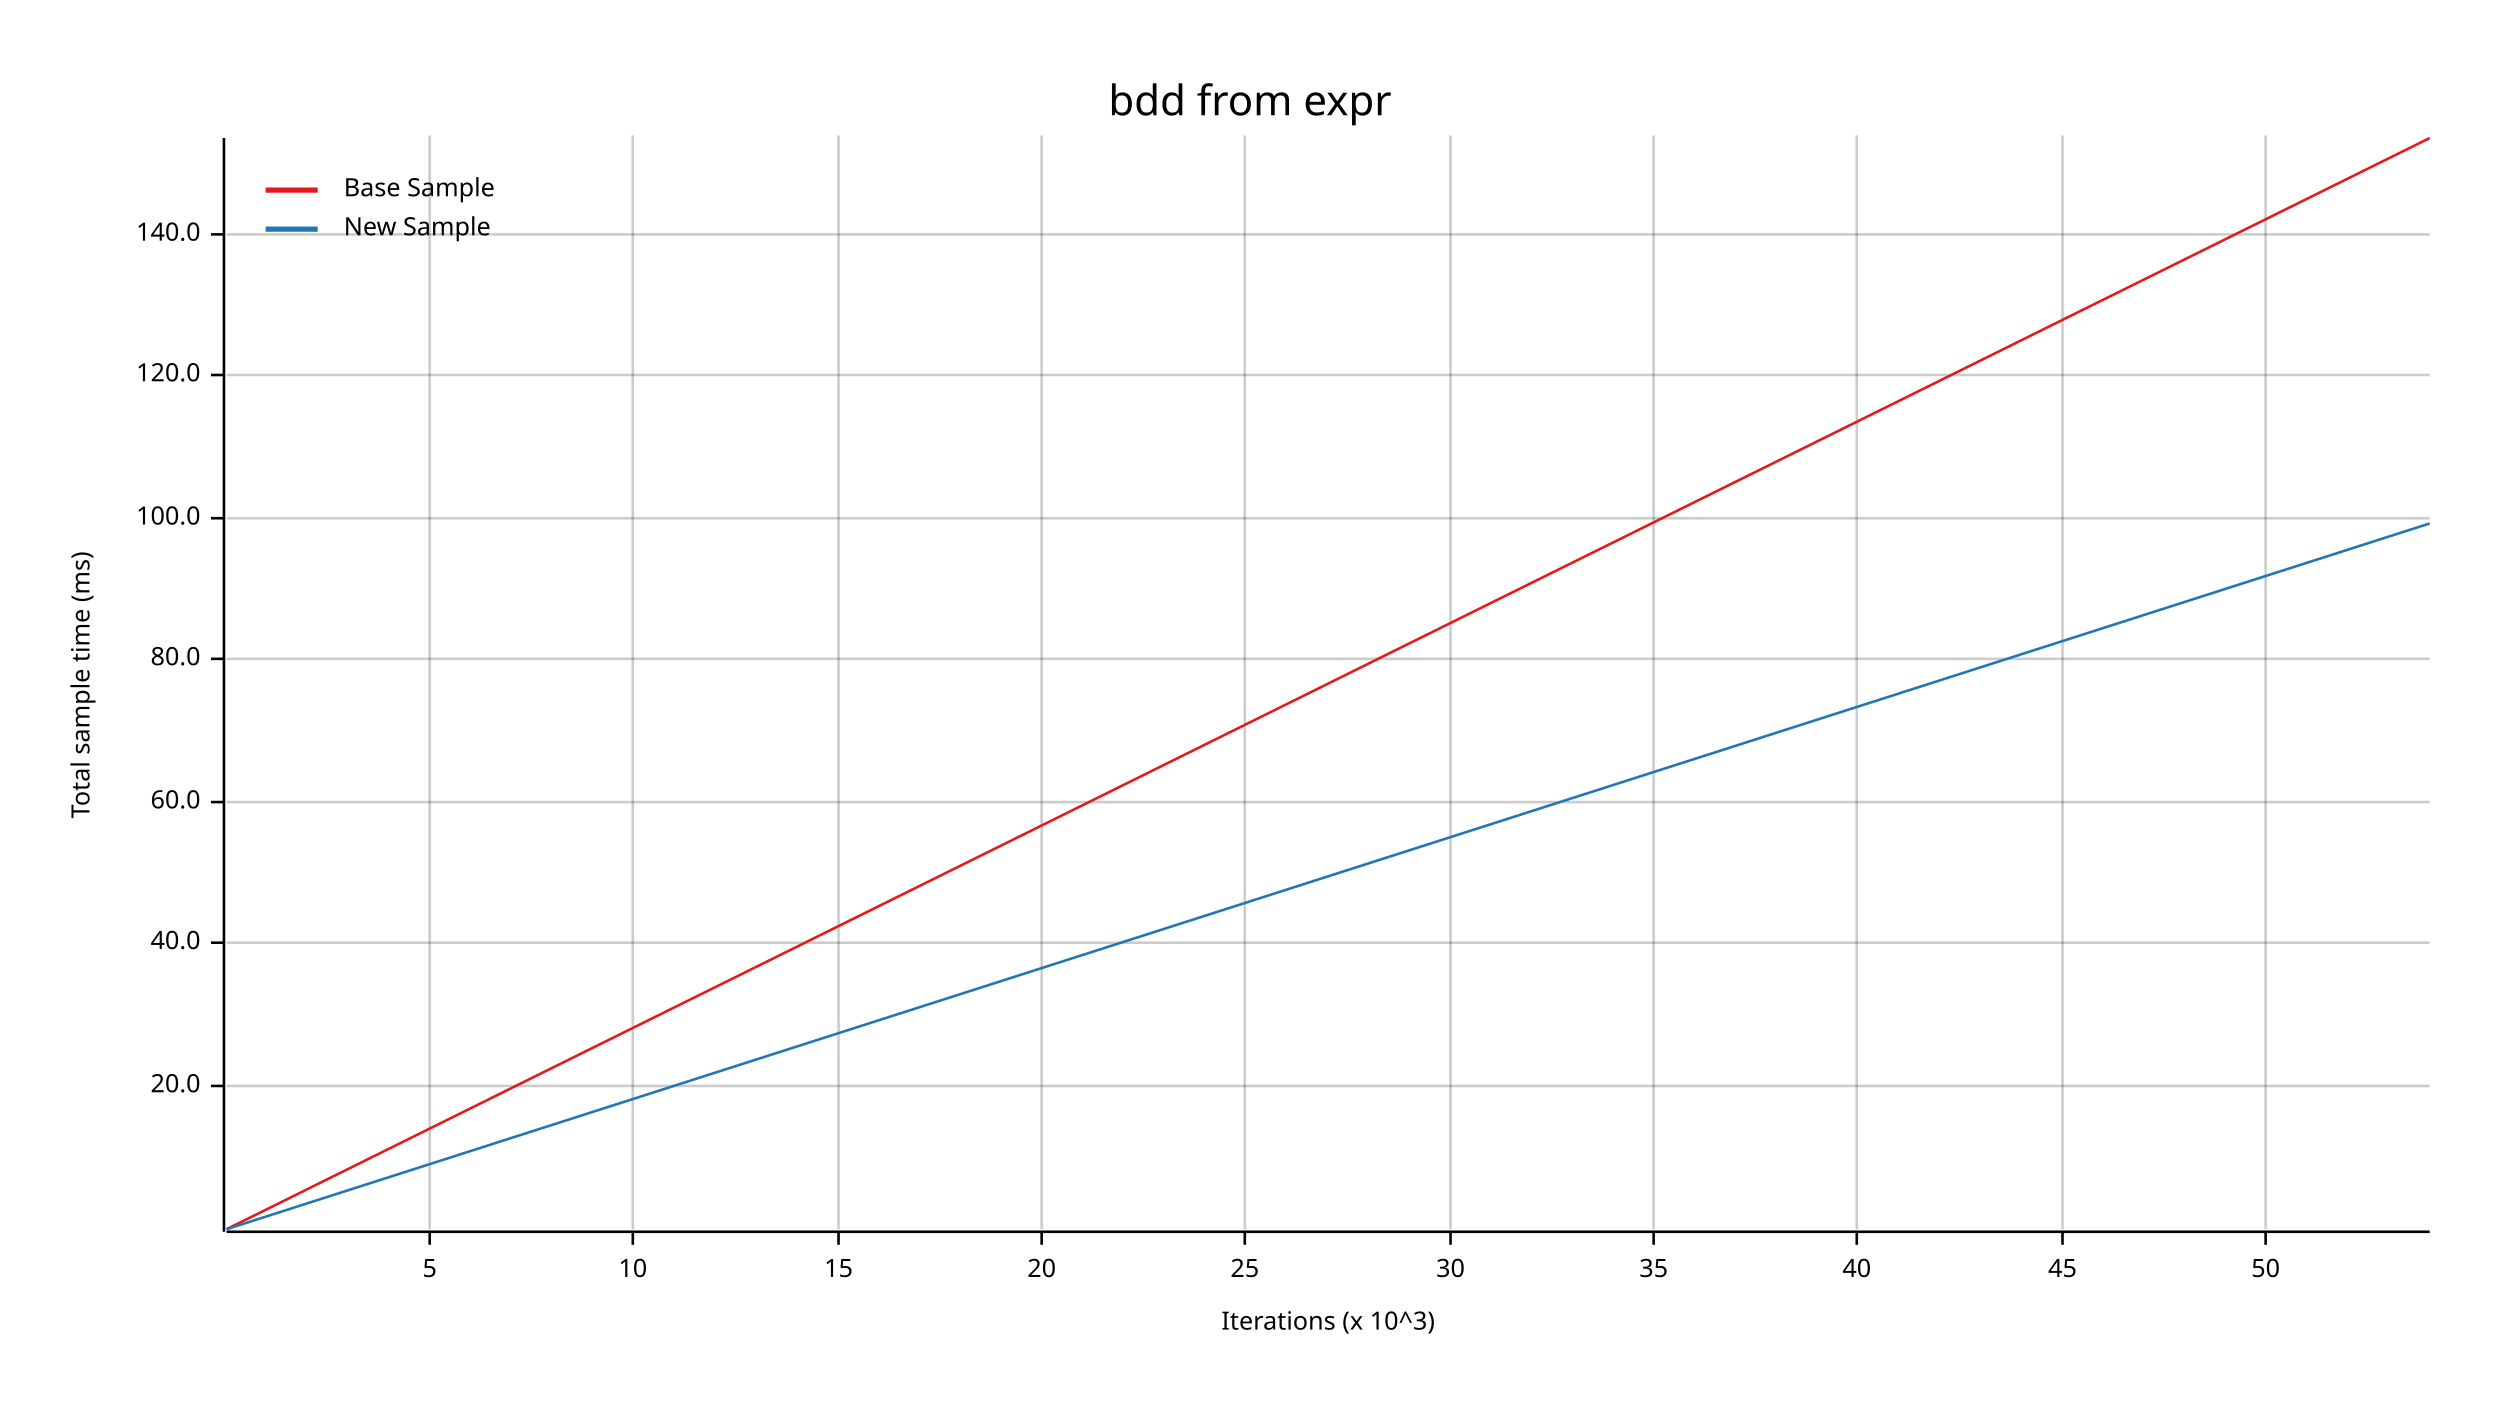
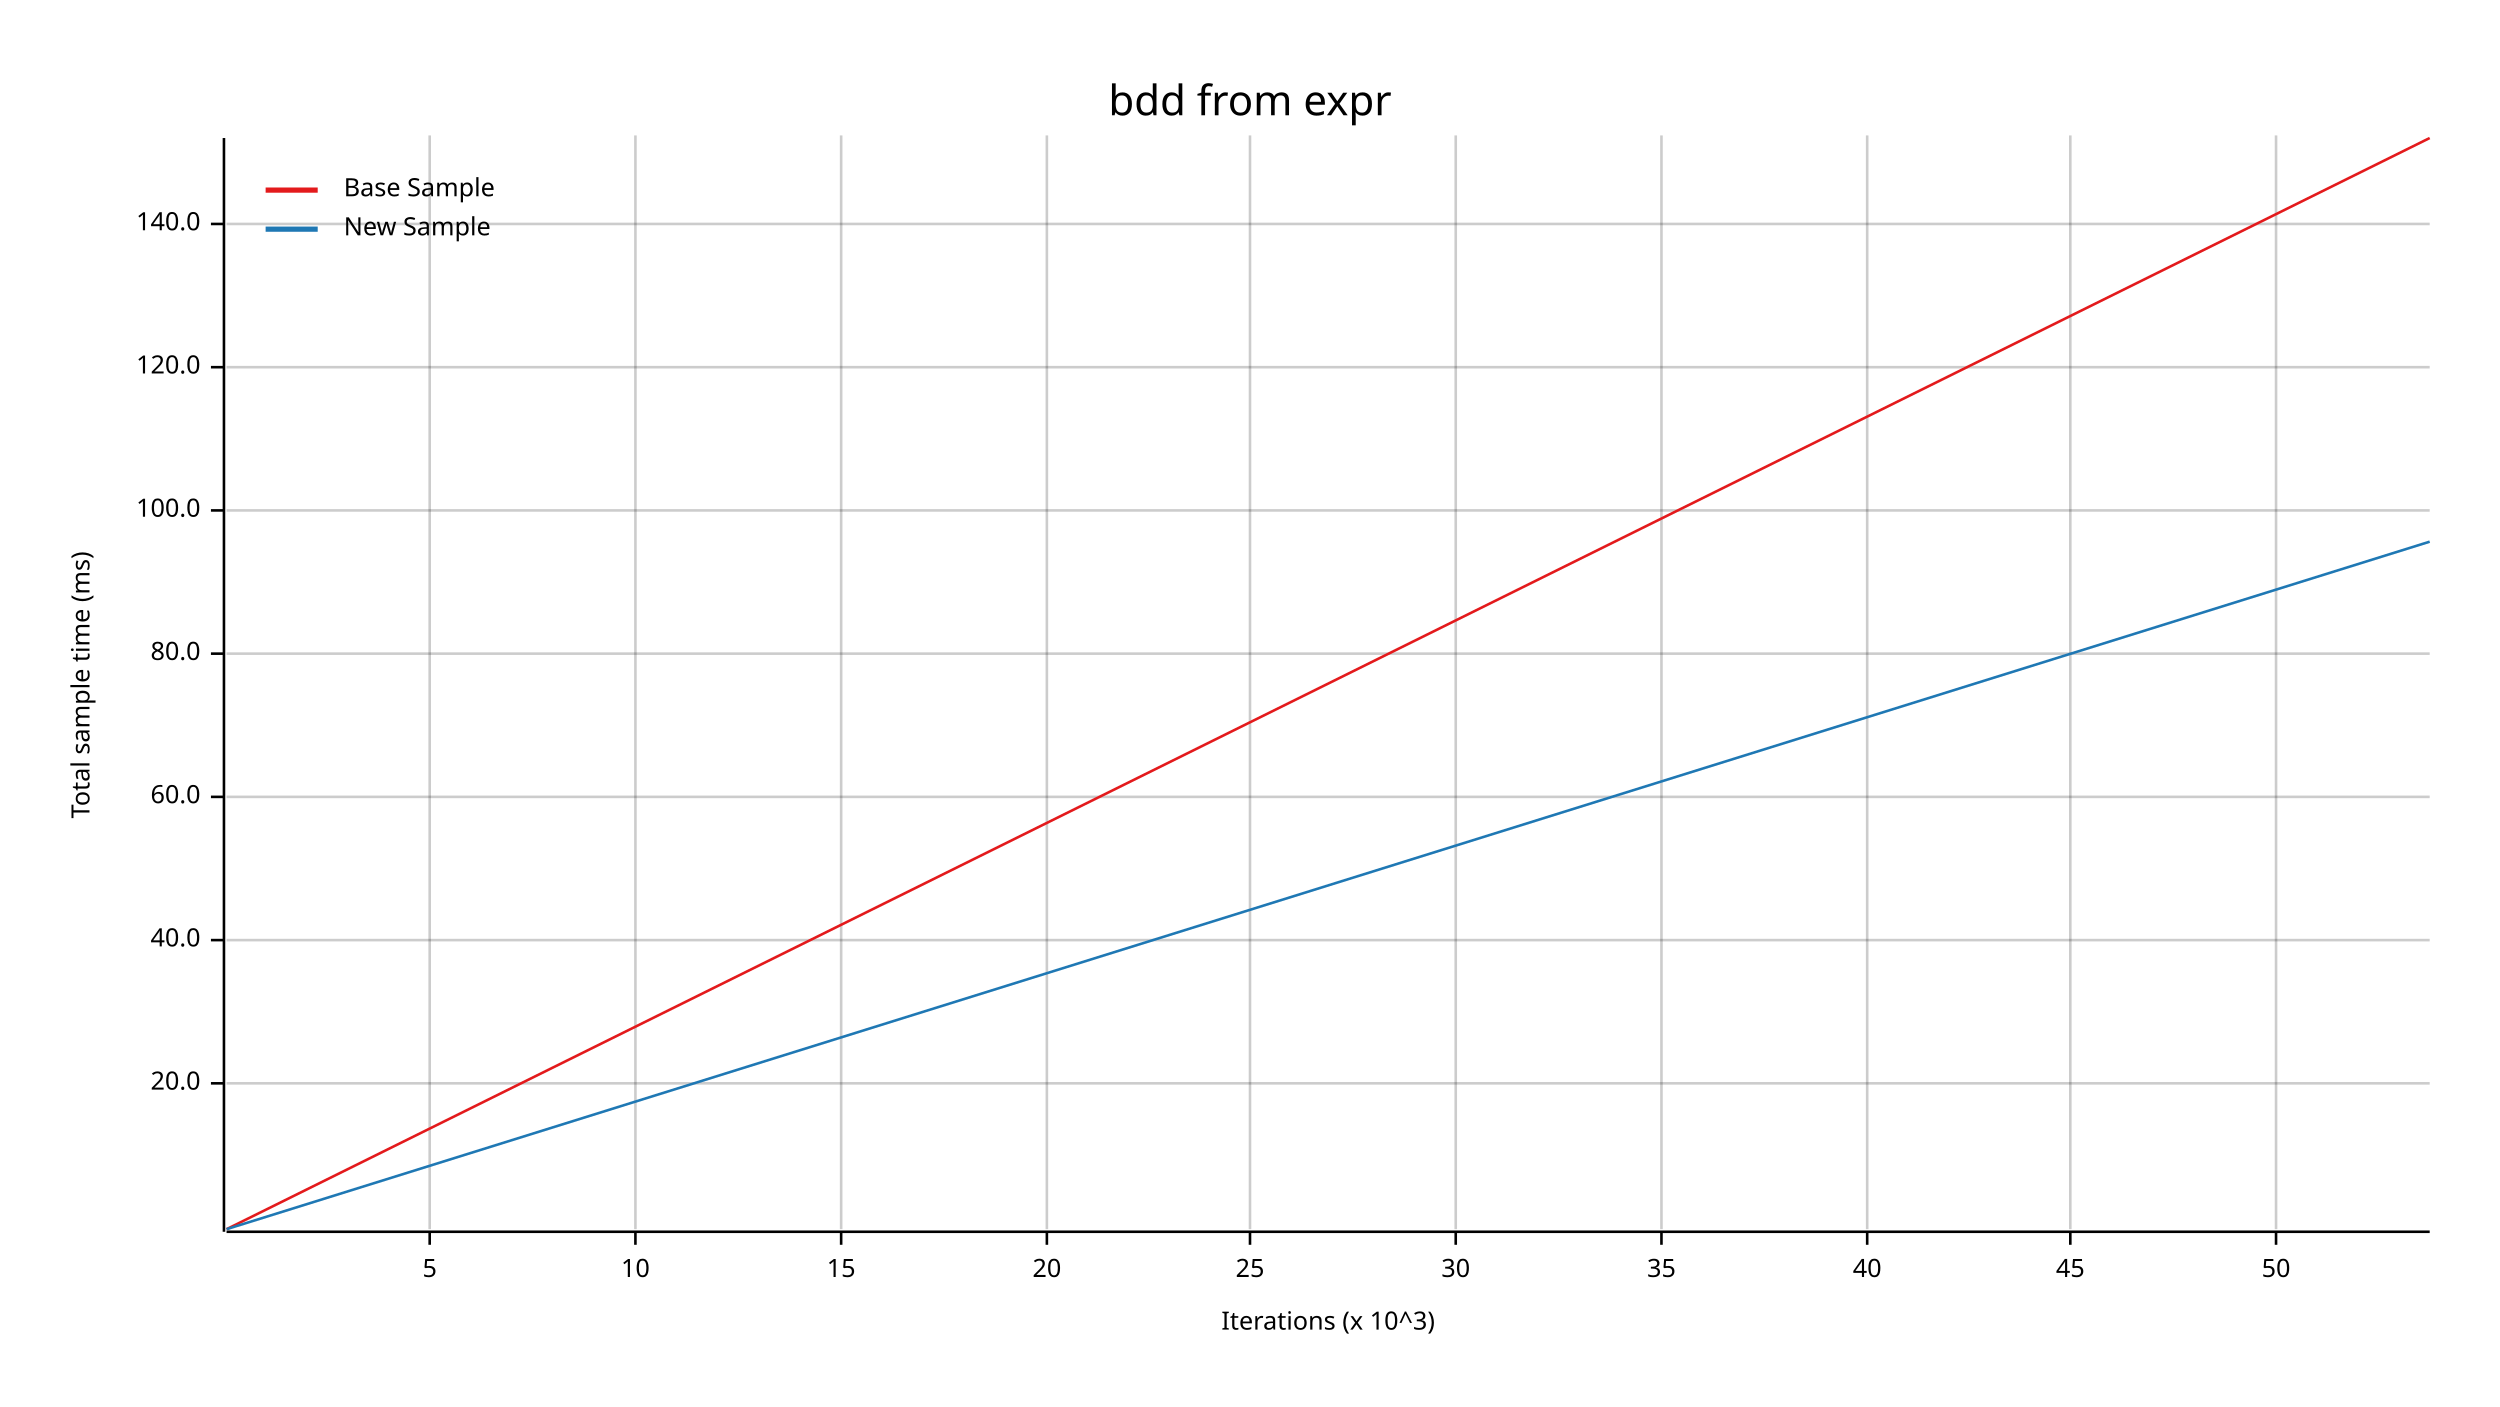
<svg xmlns="http://www.w3.org/2000/svg" width="960" height="540" viewBox="0 0 960 540">
  <text x="480" y="32" dy="0.76em" text-anchor="middle" font-family="sans-serif" font-size="16.129" opacity="1" fill="#000000">
bdd from expr
</text>
  <text x="27" y="263" dy="0.76em" text-anchor="middle" font-family="sans-serif" font-size="9.677" opacity="1" fill="#000000" transform="rotate(270, 27, 263)">
Total sample time (ms)
</text>
  <text x="510" y="513" dy="-0.5ex" text-anchor="middle" font-family="sans-serif" font-size="9.677" opacity="1" fill="#000000">
Iterations (x 10^3)
</text>
  <line opacity="0.2" stroke="#000000" stroke-width="1" x1="165" y1="472" x2="165" y2="52" />
-   <line opacity="0.2" stroke="#000000" stroke-width="1" x1="243" y1="472" x2="243" y2="52" />
-   <line opacity="0.2" stroke="#000000" stroke-width="1" x1="322" y1="472" x2="322" y2="52" />
-   <line opacity="0.2" stroke="#000000" stroke-width="1" x1="400" y1="472" x2="400" y2="52" />
-   <line opacity="0.2" stroke="#000000" stroke-width="1" x1="478" y1="472" x2="478" y2="52" />
-   <line opacity="0.2" stroke="#000000" stroke-width="1" x1="557" y1="472" x2="557" y2="52" />
-   <line opacity="0.2" stroke="#000000" stroke-width="1" x1="635" y1="472" x2="635" y2="52" />
-   <line opacity="0.2" stroke="#000000" stroke-width="1" x1="713" y1="472" x2="713" y2="52" />
-   <line opacity="0.2" stroke="#000000" stroke-width="1" x1="792" y1="472" x2="792" y2="52" />
-   <line opacity="0.2" stroke="#000000" stroke-width="1" x1="870" y1="472" x2="870" y2="52" />
-   <line opacity="0.2" stroke="#000000" stroke-width="1" x1="87" y1="417" x2="933" y2="417" />
-   <line opacity="0.2" stroke="#000000" stroke-width="1" x1="87" y1="362" x2="933" y2="362" />
-   <line opacity="0.2" stroke="#000000" stroke-width="1" x1="87" y1="308" x2="933" y2="308" />
-   <line opacity="0.2" stroke="#000000" stroke-width="1" x1="87" y1="253" x2="933" y2="253" />
-   <line opacity="0.2" stroke="#000000" stroke-width="1" x1="87" y1="199" x2="933" y2="199" />
-   <line opacity="0.2" stroke="#000000" stroke-width="1" x1="87" y1="144" x2="933" y2="144" />
-   <line opacity="0.2" stroke="#000000" stroke-width="1" x1="87" y1="90" x2="933" y2="90" />
+   <line opacity="0.2" stroke="#000000" stroke-width="1" x1="244" y1="472" x2="244" y2="52" />
+   <line opacity="0.2" stroke="#000000" stroke-width="1" x1="323" y1="472" x2="323" y2="52" />
+   <line opacity="0.2" stroke="#000000" stroke-width="1" x1="402" y1="472" x2="402" y2="52" />
+   <line opacity="0.2" stroke="#000000" stroke-width="1" x1="480" y1="472" x2="480" y2="52" />
+   <line opacity="0.2" stroke="#000000" stroke-width="1" x1="559" y1="472" x2="559" y2="52" />
+   <line opacity="0.2" stroke="#000000" stroke-width="1" x1="638" y1="472" x2="638" y2="52" />
+   <line opacity="0.2" stroke="#000000" stroke-width="1" x1="717" y1="472" x2="717" y2="52" />
+   <line opacity="0.2" stroke="#000000" stroke-width="1" x1="795" y1="472" x2="795" y2="52" />
+   <line opacity="0.2" stroke="#000000" stroke-width="1" x1="874" y1="472" x2="874" y2="52" />
+   <line opacity="0.2" stroke="#000000" stroke-width="1" x1="87" y1="416" x2="933" y2="416" />
+   <line opacity="0.2" stroke="#000000" stroke-width="1" x1="87" y1="361" x2="933" y2="361" />
+   <line opacity="0.2" stroke="#000000" stroke-width="1" x1="87" y1="306" x2="933" y2="306" />
+   <line opacity="0.2" stroke="#000000" stroke-width="1" x1="87" y1="251" x2="933" y2="251" />
+   <line opacity="0.2" stroke="#000000" stroke-width="1" x1="87" y1="196" x2="933" y2="196" />
+   <line opacity="0.2" stroke="#000000" stroke-width="1" x1="87" y1="141" x2="933" y2="141" />
+   <line opacity="0.2" stroke="#000000" stroke-width="1" x1="87" y1="86" x2="933" y2="86" />
  <polyline fill="none" opacity="1" stroke="#000000" stroke-width="1" points="86,53 86,473 " />
-   <text x="77" y="417" dy="0.5ex" text-anchor="end" font-family="sans-serif" font-size="9.677" opacity="1" fill="#000000">
+   <text x="77" y="416" dy="0.5ex" text-anchor="end" font-family="sans-serif" font-size="9.677" opacity="1" fill="#000000">
20.0
</text>
-   <polyline fill="none" opacity="1" stroke="#000000" stroke-width="1" points="81,417 86,417 " />
-   <text x="77" y="362" dy="0.5ex" text-anchor="end" font-family="sans-serif" font-size="9.677" opacity="1" fill="#000000">
+   <polyline fill="none" opacity="1" stroke="#000000" stroke-width="1" points="81,416 86,416 " />
+   <text x="77" y="361" dy="0.5ex" text-anchor="end" font-family="sans-serif" font-size="9.677" opacity="1" fill="#000000">
40.0
</text>
-   <polyline fill="none" opacity="1" stroke="#000000" stroke-width="1" points="81,362 86,362 " />
-   <text x="77" y="308" dy="0.5ex" text-anchor="end" font-family="sans-serif" font-size="9.677" opacity="1" fill="#000000">
+   <polyline fill="none" opacity="1" stroke="#000000" stroke-width="1" points="81,361 86,361 " />
+   <text x="77" y="306" dy="0.5ex" text-anchor="end" font-family="sans-serif" font-size="9.677" opacity="1" fill="#000000">
60.0
</text>
-   <polyline fill="none" opacity="1" stroke="#000000" stroke-width="1" points="81,308 86,308 " />
-   <text x="77" y="253" dy="0.5ex" text-anchor="end" font-family="sans-serif" font-size="9.677" opacity="1" fill="#000000">
+   <polyline fill="none" opacity="1" stroke="#000000" stroke-width="1" points="81,306 86,306 " />
+   <text x="77" y="251" dy="0.5ex" text-anchor="end" font-family="sans-serif" font-size="9.677" opacity="1" fill="#000000">
80.0
</text>
-   <polyline fill="none" opacity="1" stroke="#000000" stroke-width="1" points="81,253 86,253 " />
-   <text x="77" y="199" dy="0.5ex" text-anchor="end" font-family="sans-serif" font-size="9.677" opacity="1" fill="#000000">
+   <polyline fill="none" opacity="1" stroke="#000000" stroke-width="1" points="81,251 86,251 " />
+   <text x="77" y="196" dy="0.5ex" text-anchor="end" font-family="sans-serif" font-size="9.677" opacity="1" fill="#000000">
100.0
</text>
-   <polyline fill="none" opacity="1" stroke="#000000" stroke-width="1" points="81,199 86,199 " />
-   <text x="77" y="144" dy="0.5ex" text-anchor="end" font-family="sans-serif" font-size="9.677" opacity="1" fill="#000000">
+   <polyline fill="none" opacity="1" stroke="#000000" stroke-width="1" points="81,196 86,196 " />
+   <text x="77" y="141" dy="0.5ex" text-anchor="end" font-family="sans-serif" font-size="9.677" opacity="1" fill="#000000">
120.0
</text>
-   <polyline fill="none" opacity="1" stroke="#000000" stroke-width="1" points="81,144 86,144 " />
-   <text x="77" y="90" dy="0.5ex" text-anchor="end" font-family="sans-serif" font-size="9.677" opacity="1" fill="#000000">
+   <polyline fill="none" opacity="1" stroke="#000000" stroke-width="1" points="81,141 86,141 " />
+   <text x="77" y="86" dy="0.5ex" text-anchor="end" font-family="sans-serif" font-size="9.677" opacity="1" fill="#000000">
140.0
</text>
-   <polyline fill="none" opacity="1" stroke="#000000" stroke-width="1" points="81,90 86,90 " />
+   <polyline fill="none" opacity="1" stroke="#000000" stroke-width="1" points="81,86 86,86 " />
  <polyline fill="none" opacity="1" stroke="#000000" stroke-width="1" points="87,473 933,473 " />
  <text x="165" y="483" dy="0.76em" text-anchor="middle" font-family="sans-serif" font-size="9.677" opacity="1" fill="#000000">
5
</text>
  <polyline fill="none" opacity="1" stroke="#000000" stroke-width="1" points="165,473 165,478 " />
-   <text x="243" y="483" dy="0.76em" text-anchor="middle" font-family="sans-serif" font-size="9.677" opacity="1" fill="#000000">
+   <text x="244" y="483" dy="0.76em" text-anchor="middle" font-family="sans-serif" font-size="9.677" opacity="1" fill="#000000">
10
</text>
-   <polyline fill="none" opacity="1" stroke="#000000" stroke-width="1" points="243,473 243,478 " />
-   <text x="322" y="483" dy="0.76em" text-anchor="middle" font-family="sans-serif" font-size="9.677" opacity="1" fill="#000000">
+   <polyline fill="none" opacity="1" stroke="#000000" stroke-width="1" points="244,473 244,478 " />
+   <text x="323" y="483" dy="0.76em" text-anchor="middle" font-family="sans-serif" font-size="9.677" opacity="1" fill="#000000">
15
</text>
-   <polyline fill="none" opacity="1" stroke="#000000" stroke-width="1" points="322,473 322,478 " />
-   <text x="400" y="483" dy="0.76em" text-anchor="middle" font-family="sans-serif" font-size="9.677" opacity="1" fill="#000000">
+   <polyline fill="none" opacity="1" stroke="#000000" stroke-width="1" points="323,473 323,478 " />
+   <text x="402" y="483" dy="0.76em" text-anchor="middle" font-family="sans-serif" font-size="9.677" opacity="1" fill="#000000">
20
</text>
-   <polyline fill="none" opacity="1" stroke="#000000" stroke-width="1" points="400,473 400,478 " />
-   <text x="478" y="483" dy="0.76em" text-anchor="middle" font-family="sans-serif" font-size="9.677" opacity="1" fill="#000000">
+   <polyline fill="none" opacity="1" stroke="#000000" stroke-width="1" points="402,473 402,478 " />
+   <text x="480" y="483" dy="0.76em" text-anchor="middle" font-family="sans-serif" font-size="9.677" opacity="1" fill="#000000">
25
</text>
-   <polyline fill="none" opacity="1" stroke="#000000" stroke-width="1" points="478,473 478,478 " />
-   <text x="557" y="483" dy="0.76em" text-anchor="middle" font-family="sans-serif" font-size="9.677" opacity="1" fill="#000000">
+   <polyline fill="none" opacity="1" stroke="#000000" stroke-width="1" points="480,473 480,478 " />
+   <text x="559" y="483" dy="0.76em" text-anchor="middle" font-family="sans-serif" font-size="9.677" opacity="1" fill="#000000">
30
</text>
-   <polyline fill="none" opacity="1" stroke="#000000" stroke-width="1" points="557,473 557,478 " />
-   <text x="635" y="483" dy="0.76em" text-anchor="middle" font-family="sans-serif" font-size="9.677" opacity="1" fill="#000000">
+   <polyline fill="none" opacity="1" stroke="#000000" stroke-width="1" points="559,473 559,478 " />
+   <text x="638" y="483" dy="0.76em" text-anchor="middle" font-family="sans-serif" font-size="9.677" opacity="1" fill="#000000">
35
</text>
-   <polyline fill="none" opacity="1" stroke="#000000" stroke-width="1" points="635,473 635,478 " />
-   <text x="713" y="483" dy="0.76em" text-anchor="middle" font-family="sans-serif" font-size="9.677" opacity="1" fill="#000000">
+   <polyline fill="none" opacity="1" stroke="#000000" stroke-width="1" points="638,473 638,478 " />
+   <text x="717" y="483" dy="0.76em" text-anchor="middle" font-family="sans-serif" font-size="9.677" opacity="1" fill="#000000">
40
</text>
-   <polyline fill="none" opacity="1" stroke="#000000" stroke-width="1" points="713,473 713,478 " />
-   <text x="792" y="483" dy="0.76em" text-anchor="middle" font-family="sans-serif" font-size="9.677" opacity="1" fill="#000000">
+   <polyline fill="none" opacity="1" stroke="#000000" stroke-width="1" points="717,473 717,478 " />
+   <text x="795" y="483" dy="0.76em" text-anchor="middle" font-family="sans-serif" font-size="9.677" opacity="1" fill="#000000">
45
</text>
-   <polyline fill="none" opacity="1" stroke="#000000" stroke-width="1" points="792,473 792,478 " />
-   <text x="870" y="483" dy="0.76em" text-anchor="middle" font-family="sans-serif" font-size="9.677" opacity="1" fill="#000000">
+   <polyline fill="none" opacity="1" stroke="#000000" stroke-width="1" points="795,473 795,478 " />
+   <text x="874" y="483" dy="0.76em" text-anchor="middle" font-family="sans-serif" font-size="9.677" opacity="1" fill="#000000">
50
</text>
-   <polyline fill="none" opacity="1" stroke="#000000" stroke-width="1" points="870,473 870,478 " />
+   <polyline fill="none" opacity="1" stroke="#000000" stroke-width="1" points="874,473 874,478 " />
  <polyline fill="none" opacity="1" stroke="#E31A1C" stroke-width="1" points="87,472 933,53 " />
  <polygon opacity="0.25" fill="#E31A1C" points="87,472 933,53 933,53 " />
-   <polyline fill="none" opacity="1" stroke="#1F78B4" stroke-width="1" points="87,472 933,201 " />
-   <polygon opacity="0.25" fill="#1F78B4" points="87,472 933,201 933,201 " />
+   <polyline fill="none" opacity="1" stroke="#1F78B4" stroke-width="1" points="87,472 933,208 " />
+   <polygon opacity="0.25" fill="#1F78B4" points="87,472 933,208 933,208 " />
  <text x="132" y="68" dy="0.76em" text-anchor="start" font-family="sans-serif" font-size="9.677" opacity="1" fill="#000000">
Base Sample
</text>
  <text x="132" y="83" dy="0.76em" text-anchor="start" font-family="sans-serif" font-size="9.677" opacity="1" fill="#000000">
New Sample
</text>
  <polyline fill="none" opacity="1" stroke="#E31A1C" stroke-width="2" points="102,73 122,73 " />
  <polyline fill="none" opacity="1" stroke="#1F78B4" stroke-width="2" points="102,88 122,88 " />
</svg>
